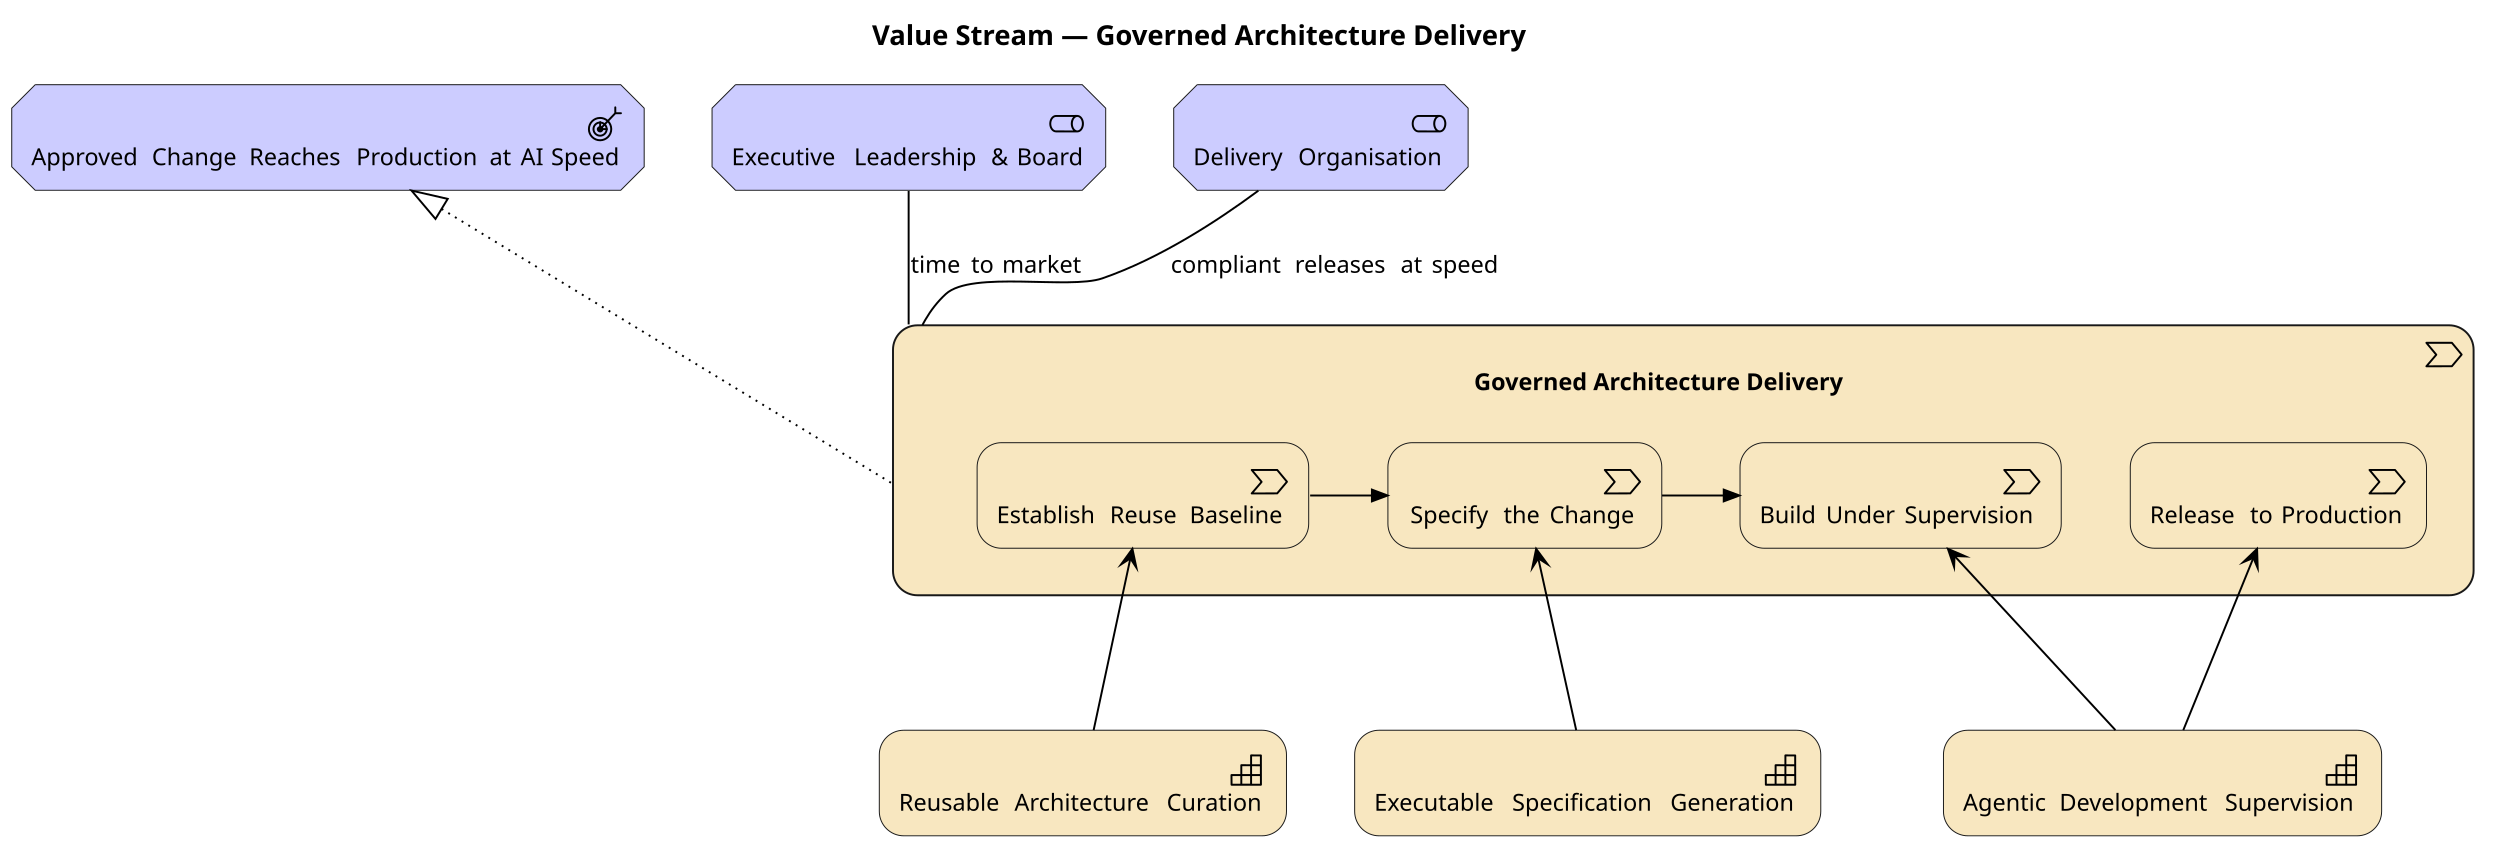
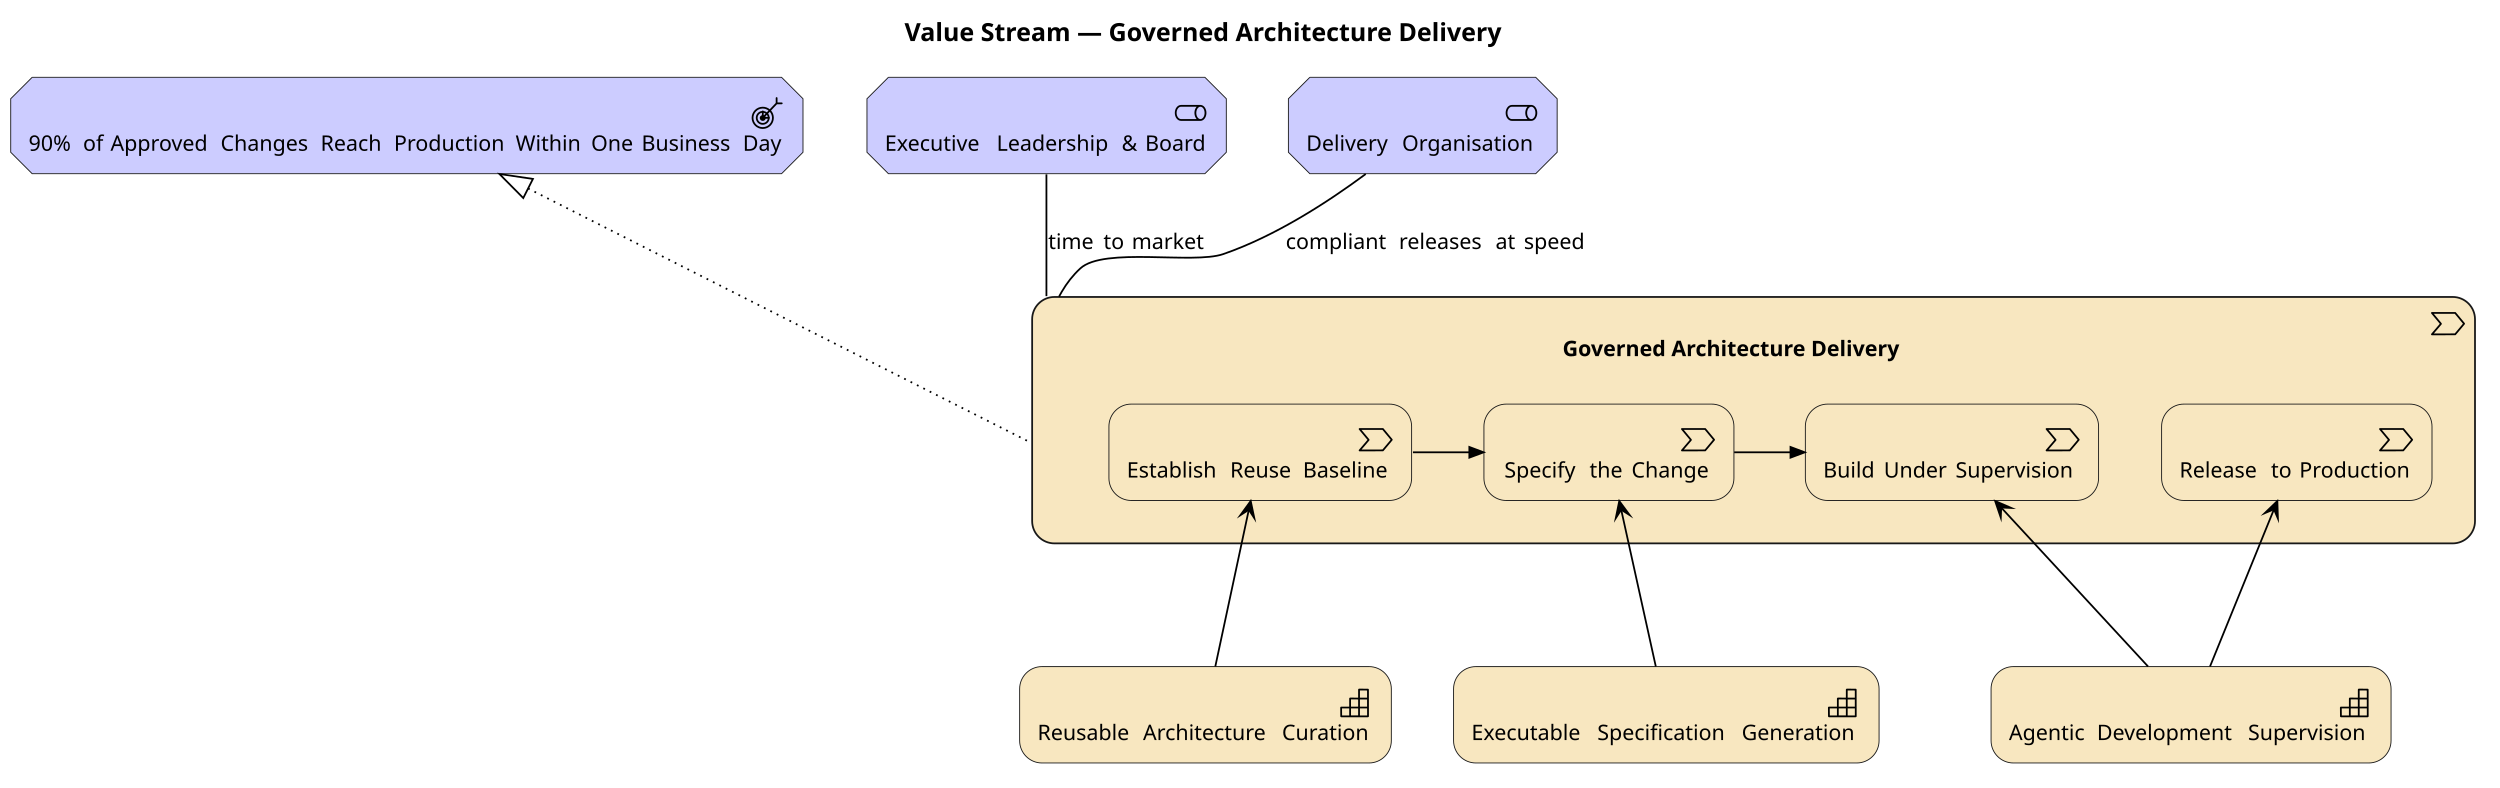
- <svg xmlns="http://www.w3.org/2000/svg" version="1.1" data-diagram-type="DESCRIPTION" style="width:1278px;height:441px;background:#FFFFFF;" width="1278px" height="441px" viewBox="0 0 1278 441" zoomAndPan="magnify" preserveAspectRatio="none" contentStyleType="text/css">
+ <svg xmlns="http://www.w3.org/2000/svg" version="1.1" data-diagram-type="DESCRIPTION" style="width:1400px;height:441px;background:#FFFFFF;" width="1400px" height="441px" viewBox="0 0 1400 441" zoomAndPan="magnify" preserveAspectRatio="none" contentStyleType="text/css">
  <defs />
  <g font-family="sans-serif" lengthAdjust="spacing">
    <g class="title" data-source-line="3">
-       <text x="445.772" y="22.995" fill="#000" font-size="14" textLength="379.955" font-weight="700">Value Stream — Governed Architecture Delivery</text>
+       <text x="506.522" y="22.995" fill="#000" font-size="14" textLength="379.955" font-weight="700">Value Stream — Governed Architecture Delivery</text>
    </g>
    <g class="cluster" data-qualified-name="e_idcd5e1d4017725d" id="ent0007" data-source-line="101">
-       <rect x="456.5" y="166.297" width="808" height="138" fill="#F8E7C0" style="stroke:#181818;stroke-width:1;" rx="12.5" ry="12.5" />
-       <path d="M1240.371,174.744 A0.5,0.5 0 0 0 1239.986,175.562 L1244.781,181.328 L1239.992,186.924 A0.5,0.5 0 0 0 1240.373,187.75 L1253.404,187.717 A0.5,0.5 0 0 0 1253.785,187.537 L1258.779,181.584 A0.5,0.5 0 0 0 1258.781,180.943 L1253.791,174.924 A0.5,0.5 0 0 0 1253.406,174.744 M1241.437,175.744 L1253.172,175.744 L1257.746,181.262 L1253.168,186.717 L1241.459,186.748 L1245.814,181.658 A0.5,0.5 0 0 0 1245.821,181.014" fill="#000" />
-       <text x="753.537" y="199.436" fill="#000" font-size="12" textLength="213.926" font-weight="700" font-family="Verdana">Governed Architecture Delivery</text>
+       <rect x="578" y="166.297" width="808" height="138" fill="#F8E7C0" style="stroke:#181818;stroke-width:1;" rx="12.5" ry="12.5" />
+       <path d="M1361.871,174.744 A0.5,0.5 0 0 0 1361.486,175.562 L1366.281,181.328 L1361.492,186.924 A0.5,0.5 0 0 0 1361.873,187.75 L1374.904,187.717 A0.5,0.5 0 0 0 1375.285,187.537 L1380.279,181.584 A0.5,0.5 0 0 0 1380.281,180.943 L1375.291,174.924 A0.5,0.5 0 0 0 1374.906,174.744 M1362.937,175.744 L1374.672,175.744 L1379.246,181.262 L1374.668,186.717 L1362.959,186.748 L1367.314,181.658 A0.5,0.5 0 0 0 1367.321,181.014" fill="#000" />
+       <text x="875.037" y="199.436" fill="#000" font-size="12" textLength="213.926" font-weight="700" font-family="Verdana">Governed Architecture Delivery</text>
    </g>
    <g class="entity" data-qualified-name="e_idcd5e1d4017725d.e_id447909387df55c" id="ent0008" data-source-line="101">
-       <rect x="499.5" y="226.297" width="169.502" height="53.969" fill="#F8E7C0" style="stroke:#181818;stroke-width:0.5;" rx="12.5" ry="12.5" />
-       <path d="M639.873,239.744 A0.5,0.5 0 0 0 639.488,240.562 L644.283,246.328 L639.494,251.924 A0.5,0.5 0 0 0 639.875,252.75 L652.906,252.717 A0.5,0.5 0 0 0 653.287,252.537 L658.281,246.584 A0.5,0.5 0 0 0 658.283,245.943 L653.293,239.924 A0.5,0.5 0 0 0 652.908,239.744 M640.939,240.744 L652.674,240.744 L657.248,246.262 L652.67,251.717 L640.961,251.748 L645.316,246.658 A0.5,0.5 0 0 0 645.322,246.014" fill="#000" />
-       <text x="509.5" y="267.436" fill="#000" font-size="12" textLength="54.035" font-family="Verdana">Establish</text>
-       <text x="563.535" y="267.436" fill="#000" font-size="12" font-family="Verdana"> </text>
-       <text x="567.35" y="267.436" fill="#000" font-size="12" textLength="36.961" font-family="Verdana">Reuse</text>
-       <text x="604.311" y="267.436" fill="#000" font-size="12" font-family="Verdana"> </text>
-       <text x="608.125" y="267.436" fill="#000" font-size="12" textLength="50.877" font-family="Verdana">Baseline</text>
+       <rect x="621" y="226.297" width="169.502" height="53.969" fill="#F8E7C0" style="stroke:#181818;stroke-width:0.5;" rx="12.5" ry="12.5" />
+       <path d="M761.373,239.744 A0.5,0.5 0 0 0 760.988,240.562 L765.783,246.328 L760.994,251.924 A0.5,0.5 0 0 0 761.375,252.75 L774.406,252.717 A0.5,0.5 0 0 0 774.787,252.537 L779.781,246.584 A0.5,0.5 0 0 0 779.783,245.943 L774.793,239.924 A0.5,0.5 0 0 0 774.408,239.744 M762.439,240.744 L774.174,240.744 L778.748,246.262 L774.17,251.717 L762.461,251.748 L766.816,246.658 A0.5,0.5 0 0 0 766.822,246.014" fill="#000" />
+       <text x="631" y="267.436" fill="#000" font-size="12" textLength="54.035" font-family="Verdana">Establish</text>
+       <text x="685.035" y="267.436" fill="#000" font-size="12" font-family="Verdana"> </text>
+       <text x="688.85" y="267.436" fill="#000" font-size="12" textLength="36.961" font-family="Verdana">Reuse</text>
+       <text x="725.811" y="267.436" fill="#000" font-size="12" font-family="Verdana"> </text>
+       <text x="729.625" y="267.436" fill="#000" font-size="12" textLength="50.877" font-family="Verdana">Baseline</text>
    </g>
    <g class="entity" data-qualified-name="e_idcd5e1d4017725d.e_id01dab436206551" id="ent0009" data-source-line="101">
-       <rect x="709.5" y="226.297" width="140" height="53.969" fill="#F8E7C0" style="stroke:#181818;stroke-width:0.5;" rx="12.5" ry="12.5" />
-       <path d="M820.371,239.744 A0.5,0.5 0 0 0 819.986,240.562 L824.781,246.328 L819.992,251.924 A0.5,0.5 0 0 0 820.373,252.75 L833.404,252.717 A0.5,0.5 0 0 0 833.785,252.537 L838.779,246.584 A0.5,0.5 0 0 0 838.781,245.943 L833.791,239.924 A0.5,0.5 0 0 0 833.406,239.744 M821.437,240.744 L833.172,240.744 L837.746,246.262 L833.168,251.717 L821.459,251.748 L825.814,246.658 A0.5,0.5 0 0 0 825.821,246.014" fill="#000" />
-       <text x="720.93" y="267.436" fill="#000" font-size="12" textLength="43.875" font-family="Verdana">Specify</text>
-       <text x="764.805" y="267.436" fill="#000" font-size="12" font-family="Verdana"> </text>
-       <text x="768.619" y="267.436" fill="#000" font-size="12" textLength="19.693" font-family="Verdana">the</text>
-       <text x="788.313" y="267.436" fill="#000" font-size="12" font-family="Verdana"> </text>
-       <text x="792.127" y="267.436" fill="#000" font-size="12" textLength="45.943" font-family="Verdana">Change</text>
+       <rect x="831" y="226.297" width="140" height="53.969" fill="#F8E7C0" style="stroke:#181818;stroke-width:0.5;" rx="12.5" ry="12.5" />
+       <path d="M941.871,239.744 A0.5,0.5 0 0 0 941.486,240.562 L946.281,246.328 L941.492,251.924 A0.5,0.5 0 0 0 941.873,252.75 L954.904,252.717 A0.5,0.5 0 0 0 955.285,252.537 L960.279,246.584 A0.5,0.5 0 0 0 960.281,245.943 L955.291,239.924 A0.5,0.5 0 0 0 954.906,239.744 M942.937,240.744 L954.672,240.744 L959.246,246.262 L954.668,251.717 L942.959,251.748 L947.314,246.658 A0.5,0.5 0 0 0 947.321,246.014" fill="#000" />
+       <text x="842.43" y="267.436" fill="#000" font-size="12" textLength="43.875" font-family="Verdana">Specify</text>
+       <text x="886.305" y="267.436" fill="#000" font-size="12" font-family="Verdana"> </text>
+       <text x="890.119" y="267.436" fill="#000" font-size="12" textLength="19.693" font-family="Verdana">the</text>
+       <text x="909.813" y="267.436" fill="#000" font-size="12" font-family="Verdana"> </text>
+       <text x="913.627" y="267.436" fill="#000" font-size="12" textLength="45.943" font-family="Verdana">Change</text>
    </g>
    <g class="entity" data-qualified-name="e_idcd5e1d4017725d.e_id36fbfe00214758" id="ent0010" data-source-line="101">
-       <rect x="889.5" y="226.297" width="164.199" height="53.969" fill="#F8E7C0" style="stroke:#181818;stroke-width:0.5;" rx="12.5" ry="12.5" />
-       <path d="M1024.57,239.744 A0.5,0.5 0 0 0 1024.185,240.562 L1028.98,246.328 L1024.191,251.924 A0.5,0.5 0 0 0 1024.572,252.75 L1037.603,252.717 A0.5,0.5 0 0 0 1037.984,252.537 L1042.978,246.584 A0.5,0.5 0 0 0 1042.98,245.943 L1037.99,239.924 A0.5,0.5 0 0 0 1037.605,239.744 M1025.636,240.744 L1037.371,240.744 L1041.945,246.262 L1037.367,251.717 L1025.658,251.748 L1030.014,246.658 A0.5,0.5 0 0 0 1030.02,246.014" fill="#000" />
-       <text x="899.5" y="267.436" fill="#000" font-size="12" textLength="30.123" font-family="Verdana">Build</text>
-       <text x="929.623" y="267.436" fill="#000" font-size="12" font-family="Verdana"> </text>
-       <text x="933.438" y="267.436" fill="#000" font-size="12" textLength="36.322" font-family="Verdana">Under</text>
-       <text x="969.76" y="267.436" fill="#000" font-size="12" font-family="Verdana"> </text>
-       <text x="973.574" y="267.436" fill="#000" font-size="12" textLength="70.125" font-family="Verdana">Supervision</text>
+       <rect x="1011" y="226.297" width="164.199" height="53.969" fill="#F8E7C0" style="stroke:#181818;stroke-width:0.5;" rx="12.5" ry="12.5" />
+       <path d="M1146.07,239.744 A0.5,0.5 0 0 0 1145.685,240.562 L1150.48,246.328 L1145.691,251.924 A0.5,0.5 0 0 0 1146.072,252.75 L1159.103,252.717 A0.5,0.5 0 0 0 1159.484,252.537 L1164.478,246.584 A0.5,0.5 0 0 0 1164.48,245.943 L1159.49,239.924 A0.5,0.5 0 0 0 1159.105,239.744 M1147.136,240.744 L1158.871,240.744 L1163.445,246.262 L1158.867,251.717 L1147.158,251.748 L1151.514,246.658 A0.5,0.5 0 0 0 1151.52,246.014" fill="#000" />
+       <text x="1021" y="267.436" fill="#000" font-size="12" textLength="30.123" font-family="Verdana">Build</text>
+       <text x="1051.123" y="267.436" fill="#000" font-size="12" font-family="Verdana"> </text>
+       <text x="1054.938" y="267.436" fill="#000" font-size="12" textLength="36.322" font-family="Verdana">Under</text>
+       <text x="1091.26" y="267.436" fill="#000" font-size="12" font-family="Verdana"> </text>
+       <text x="1095.074" y="267.436" fill="#000" font-size="12" textLength="70.125" font-family="Verdana">Supervision</text>
    </g>
    <g class="entity" data-qualified-name="e_idcd5e1d4017725d.e_idf362f39778065d" id="ent0011" data-source-line="101">
-       <rect x="1089" y="226.297" width="151.42" height="53.969" fill="#F8E7C0" style="stroke:#181818;stroke-width:0.5;" rx="12.5" ry="12.5" />
-       <path d="M1211.291,239.744 A0.5,0.5 0 0 0 1210.906,240.562 L1215.701,246.328 L1210.912,251.924 A0.5,0.5 0 0 0 1211.293,252.75 L1224.324,252.717 A0.5,0.5 0 0 0 1224.705,252.537 L1229.699,246.584 A0.5,0.5 0 0 0 1229.701,245.943 L1224.711,239.924 A0.5,0.5 0 0 0 1224.326,239.744 M1212.357,240.744 L1224.092,240.744 L1228.666,246.262 L1224.088,251.717 L1212.379,251.748 L1216.734,246.658 A0.5,0.5 0 0 0 1216.74,246.014" fill="#000" />
-       <text x="1099" y="267.436" fill="#000" font-size="12" textLength="47.426" font-family="Verdana">Release</text>
-       <text x="1146.426" y="267.436" fill="#000" font-size="12" font-family="Verdana"> </text>
-       <text x="1150.24" y="267.436" fill="#000" font-size="12" textLength="12.047" font-family="Verdana">to</text>
-       <text x="1162.287" y="267.436" fill="#000" font-size="12" font-family="Verdana"> </text>
-       <text x="1166.102" y="267.436" fill="#000" font-size="12" textLength="64.318" font-family="Verdana">Production</text>
+       <rect x="1210.5" y="226.297" width="151.42" height="53.969" fill="#F8E7C0" style="stroke:#181818;stroke-width:0.5;" rx="12.5" ry="12.5" />
+       <path d="M1332.791,239.744 A0.5,0.5 0 0 0 1332.406,240.562 L1337.201,246.328 L1332.412,251.924 A0.5,0.5 0 0 0 1332.793,252.75 L1345.824,252.717 A0.5,0.5 0 0 0 1346.205,252.537 L1351.199,246.584 A0.5,0.5 0 0 0 1351.201,245.943 L1346.211,239.924 A0.5,0.5 0 0 0 1345.826,239.744 M1333.857,240.744 L1345.592,240.744 L1350.166,246.262 L1345.588,251.717 L1333.879,251.748 L1338.234,246.658 A0.5,0.5 0 0 0 1338.24,246.014" fill="#000" />
+       <text x="1220.5" y="267.436" fill="#000" font-size="12" textLength="47.426" font-family="Verdana">Release</text>
+       <text x="1267.926" y="267.436" fill="#000" font-size="12" font-family="Verdana"> </text>
+       <text x="1271.74" y="267.436" fill="#000" font-size="12" textLength="12.047" font-family="Verdana">to</text>
+       <text x="1283.787" y="267.436" fill="#000" font-size="12" font-family="Verdana"> </text>
+       <text x="1287.602" y="267.436" fill="#000" font-size="12" textLength="64.318" font-family="Verdana">Production</text>
    </g>
    <g class="entity" data-qualified-name="e_id19419ed668d556" id="ent0001" data-source-line="270">
-       <path d="M376,43.297 L553.236,43.297 L565.236,55.297 L565.236,85.266 L553.236,97.266 L376,97.266 L364,85.266 L364,55.297 L376,43.297" style="stroke:#181818;stroke-width:0.5;" fill="#CCF" />
-       <path d="M550.681,58.771 L539.818,58.779 A0.5,0.5 0 0 0 539.809,58.779 C538.82,58.797 537.948,59.346 537.348,60.156 C536.748,60.966 536.395,62.044 536.395,63.224 C536.394,64.404 536.746,65.484 537.346,66.294 C537.945,67.105 538.817,67.654 539.805,67.673 A0.5,0.5 0 0 0 539.814,67.673 A0.5,0.5 0 0 0 539.824,67.673 L550.746,67.683 L550.746,67.682 C551.571,67.68 552.389,67.27 553.006,66.517 A0.5,0.5 0 0 0 553.025,66.453 A0.5,0.5 0 0 0 553.085,66.417 C554.382,64.725 554.447,62.073 553.252,60.269 C552.654,59.367 551.803,58.83 550.904,58.774 C550.851,58.771 550.799,58.772 550.746,58.772 L550.746,58.771 L550.684,58.771 C550.683,58.771 550.682,58.771 550.681,58.771 M550.746,59.77 C550.778,59.77 550.81,59.771 550.842,59.773 C551.389,59.807 551.958,60.125 552.418,60.82 C553.339,62.21 553.273,64.529 552.293,65.808 A0.5,0.5 0 0 0 552.28,65.859 A0.5,0.5 0 0 0 552.233,65.884 C551.77,66.449 551.253,66.685 550.746,66.683 L550.744,66.683 C550.701,66.683 550.658,66.68 550.615,66.677 C550.068,66.63 549.5,66.298 549.047,65.591 C548.141,64.177 548.236,61.86 549.229,60.607 C549.676,60.043 550.183,59.79 550.679,59.771 L550.746,59.771 M548.628,59.772 C548.565,59.84 548.504,59.912 548.445,59.986 C547.126,61.651 547.032,64.302 548.203,66.13 C548.333,66.332 548.474,66.516 548.626,66.681 L539.825,66.673 L539.824,66.673 C539.193,66.661 538.606,66.317 538.15,65.701 C537.695,65.084 537.395,64.203 537.395,63.224 C537.395,62.245 537.694,61.366 538.15,60.749 C538.607,60.133 539.195,59.79 539.826,59.778" fill="#000" />
-       <text x="374" y="84.436" fill="#000" font-size="12" textLength="58.793" font-family="Verdana">Executive</text>
-       <text x="432.793" y="84.436" fill="#000" font-size="12" font-family="Verdana"> </text>
-       <text x="436.607" y="84.436" fill="#000" font-size="12" textLength="66.164" font-family="Verdana">Leadership</text>
-       <text x="502.771" y="84.436" fill="#000" font-size="12" font-family="Verdana"> </text>
-       <text x="506.586" y="84.436" fill="#000" font-size="12" font-family="Verdana">&amp;</text>
-       <text x="515.943" y="84.436" fill="#000" font-size="12" font-family="Verdana"> </text>
-       <text x="519.758" y="84.436" fill="#000" font-size="12" textLength="35.479" font-family="Verdana">Board</text>
+       <path d="M497.5,43.297 L674.736,43.297 L686.736,55.297 L686.736,85.266 L674.736,97.266 L497.5,97.266 L485.5,85.266 L485.5,55.297 L497.5,43.297" style="stroke:#181818;stroke-width:0.5;" fill="#CCF" />
+       <path d="M672.181,58.771 L661.318,58.779 A0.5,0.5 0 0 0 661.309,58.779 C660.32,58.797 659.448,59.346 658.848,60.156 C658.248,60.966 657.895,62.044 657.895,63.224 C657.894,64.404 658.246,65.484 658.846,66.294 C659.445,67.105 660.317,67.654 661.305,67.673 A0.5,0.5 0 0 0 661.314,67.673 A0.5,0.5 0 0 0 661.324,67.673 L672.246,67.683 L672.246,67.682 C673.071,67.68 673.889,67.27 674.506,66.517 A0.5,0.5 0 0 0 674.525,66.453 A0.5,0.5 0 0 0 674.585,66.417 C675.882,64.725 675.947,62.073 674.752,60.269 C674.154,59.367 673.303,58.83 672.404,58.774 C672.351,58.771 672.299,58.772 672.246,58.772 L672.246,58.771 L672.184,58.771 C672.183,58.771 672.182,58.771 672.181,58.771 M672.246,59.77 C672.278,59.77 672.31,59.771 672.342,59.773 C672.889,59.807 673.458,60.125 673.918,60.82 C674.839,62.21 674.773,64.529 673.793,65.808 A0.5,0.5 0 0 0 673.78,65.859 A0.5,0.5 0 0 0 673.733,65.884 C673.27,66.449 672.753,66.685 672.246,66.683 L672.244,66.683 C672.201,66.683 672.158,66.68 672.115,66.677 C671.568,66.63 671,66.298 670.547,65.591 C669.641,64.177 669.736,61.86 670.729,60.607 C671.176,60.043 671.683,59.79 672.179,59.771 L672.246,59.771 M670.128,59.772 C670.065,59.84 670.004,59.912 669.945,59.986 C668.626,61.651 668.532,64.302 669.703,66.13 C669.833,66.332 669.974,66.516 670.126,66.681 L661.325,66.673 L661.324,66.673 C660.693,66.661 660.106,66.317 659.65,65.701 C659.195,65.084 658.895,64.203 658.895,63.224 C658.895,62.245 659.194,61.366 659.65,60.749 C660.107,60.133 660.695,59.79 661.326,59.778" fill="#000" />
+       <text x="495.5" y="84.436" fill="#000" font-size="12" textLength="58.793" font-family="Verdana">Executive</text>
+       <text x="554.293" y="84.436" fill="#000" font-size="12" font-family="Verdana"> </text>
+       <text x="558.107" y="84.436" fill="#000" font-size="12" textLength="66.164" font-family="Verdana">Leadership</text>
+       <text x="624.271" y="84.436" fill="#000" font-size="12" font-family="Verdana"> </text>
+       <text x="628.086" y="84.436" fill="#000" font-size="12" font-family="Verdana">&amp;</text>
+       <text x="637.443" y="84.436" fill="#000" font-size="12" font-family="Verdana"> </text>
+       <text x="641.258" y="84.436" fill="#000" font-size="12" textLength="35.479" font-family="Verdana">Board</text>
    </g>
    <g class="entity" data-qualified-name="e_idb1fdf098c7c056" id="ent0002" data-source-line="270">
-       <path d="M612,43.297 L738.506,43.297 L750.506,55.297 L750.506,85.266 L738.506,97.266 L612,97.266 L600,85.266 L600,55.297 L612,43.297" style="stroke:#181818;stroke-width:0.5;" fill="#CCF" />
-       <path d="M735.951,58.771 L725.088,58.779 A0.5,0.5 0 0 0 725.078,58.779 C724.09,58.797 723.217,59.346 722.617,60.156 C722.017,60.966 721.665,62.044 721.664,63.224 C721.664,64.404 722.016,65.484 722.615,66.294 C723.214,67.105 724.086,67.654 725.074,67.673 A0.5,0.5 0 0 0 725.084,67.673 A0.5,0.5 0 0 0 725.094,67.673 L736.016,67.683 L736.016,67.682 C736.841,67.68 737.659,67.27 738.275,66.517 A0.5,0.5 0 0 0 738.295,66.453 A0.5,0.5 0 0 0 738.355,66.417 C739.651,64.725 739.716,62.073 738.521,60.269 C737.924,59.367 737.072,58.83 736.174,58.774 C736.121,58.771 736.068,58.772 736.016,58.772 L736.016,58.771 L735.954,58.771 C735.953,58.771 735.951,58.771 735.95,58.771 M736.016,59.77 C736.048,59.77 736.08,59.771 736.112,59.773 C736.659,59.807 737.227,60.125 737.688,60.82 C738.608,62.21 738.543,64.529 737.563,65.808 A0.5,0.5 0 0 0 737.549,65.859 A0.5,0.5 0 0 0 737.502,65.884 C737.04,66.449 736.522,66.685 736.016,66.683 L736.013,66.683 C735.97,66.683 735.927,66.68 735.885,66.677 C735.337,66.63 734.769,66.298 734.316,65.591 C733.41,64.177 733.506,61.86 734.498,60.607 C734.945,60.043 735.452,59.79 735.948,59.771 L736.016,59.771 M733.897,59.772 C733.835,59.84 733.774,59.912 733.715,59.986 C732.396,61.651 732.302,64.302 733.473,66.13 C733.602,66.332 733.744,66.516 733.896,66.681 L725.094,66.673 L725.094,66.673 C724.462,66.661 723.876,66.317 723.42,65.701 C722.964,65.084 722.664,64.203 722.664,63.224 C722.665,62.245 722.964,61.366 723.42,60.749 C723.876,60.133 724.464,59.79 725.096,59.778" fill="#000" />
-       <text x="610" y="84.436" fill="#000" font-size="12" textLength="49.811" font-family="Verdana">Delivery</text>
-       <text x="659.811" y="84.436" fill="#000" font-size="12" font-family="Verdana"> </text>
-       <text x="663.625" y="84.436" fill="#000" font-size="12" textLength="76.881" font-family="Verdana">Organisation</text>
+       <path d="M733.5,43.297 L860.006,43.297 L872.006,55.297 L872.006,85.266 L860.006,97.266 L733.5,97.266 L721.5,85.266 L721.5,55.297 L733.5,43.297" style="stroke:#181818;stroke-width:0.5;" fill="#CCF" />
+       <path d="M857.451,58.771 L846.588,58.779 A0.5,0.5 0 0 0 846.578,58.779 C845.59,58.797 844.717,59.346 844.117,60.156 C843.517,60.966 843.165,62.044 843.164,63.224 C843.164,64.404 843.516,65.484 844.115,66.294 C844.714,67.105 845.586,67.654 846.574,67.673 A0.5,0.5 0 0 0 846.584,67.673 A0.5,0.5 0 0 0 846.594,67.673 L857.516,67.683 L857.516,67.682 C858.341,67.68 859.159,67.27 859.775,66.517 A0.5,0.5 0 0 0 859.795,66.453 A0.5,0.5 0 0 0 859.855,66.417 C861.151,64.725 861.216,62.073 860.021,60.269 C859.424,59.367 858.572,58.83 857.674,58.774 C857.621,58.771 857.568,58.772 857.516,58.772 L857.516,58.771 L857.454,58.771 C857.453,58.771 857.451,58.771 857.45,58.771 M857.516,59.77 C857.548,59.77 857.58,59.771 857.612,59.773 C858.159,59.807 858.727,60.125 859.188,60.82 C860.108,62.21 860.043,64.529 859.063,65.808 A0.5,0.5 0 0 0 859.049,65.859 A0.5,0.5 0 0 0 859.002,65.884 C858.54,66.449 858.022,66.685 857.516,66.683 L857.513,66.683 C857.47,66.683 857.427,66.68 857.385,66.677 C856.837,66.63 856.269,66.298 855.816,65.591 C854.91,64.177 855.006,61.86 855.998,60.607 C856.445,60.043 856.952,59.79 857.448,59.771 L857.516,59.771 M855.397,59.772 C855.335,59.84 855.274,59.912 855.215,59.986 C853.896,61.651 853.802,64.302 854.973,66.13 C855.102,66.332 855.244,66.516 855.396,66.681 L846.594,66.673 L846.594,66.673 C845.962,66.661 845.376,66.317 844.92,65.701 C844.464,65.084 844.164,64.203 844.164,63.224 C844.165,62.245 844.464,61.366 844.92,60.749 C845.376,60.133 845.964,59.79 846.596,59.778" fill="#000" />
+       <text x="731.5" y="84.436" fill="#000" font-size="12" textLength="49.811" font-family="Verdana">Delivery</text>
+       <text x="781.311" y="84.436" fill="#000" font-size="12" font-family="Verdana"> </text>
+       <text x="785.125" y="84.436" fill="#000" font-size="12" textLength="76.881" font-family="Verdana">Organisation</text>
    </g>
-     <g class="entity" data-qualified-name="e_id3be36e7ab88a59" id="ent0003" data-source-line="283">
-       <path d="M18,43.297 L317.305,43.297 L329.305,55.297 L329.305,85.266 L317.305,97.266 L18,97.266 L6,85.266 L6,55.297 L18,43.297" style="stroke:#181818;stroke-width:0.5;" fill="#CCF" />
-       <path d="M314.535,54.379 A0.5,0.5 0 0 0 314.034,54.879 L314.034,57.676 L310.686,61.187 C309.604,60.302 308.221,59.775 306.718,59.785 A0.5,0.5 0 0 0 306.695,59.794 A0.5,0.5 0 0 0 306.675,59.787 C303.256,59.833 300.509,62.651 300.55,66.07 C300.591,69.489 303.404,72.24 306.824,72.205 C310.243,72.17 312.999,69.362 312.97,65.943 C312.957,64.385 312.367,62.963 311.406,61.879 L314.749,58.375 L317.421,58.375 A0.5,0.5 0 0 0 317.921,57.875 A0.5,0.5 0 0 0 317.421,57.375 L315.034,57.375 L315.034,54.878 A0.5,0.5 0 0 0 314.535,54.379 M306.714,60.775 L306.715,60.775 A0.5,0.5 0 0 0 306.725,60.785 C307.962,60.777 309.1,61.198 309.998,61.909 L309.063,62.889 C308.547,62.505 307.932,62.247 307.266,62.16 A0.5,0.5 0 0 0 306.822,61.875 A0.5,0.5 0 0 0 306.37,62.146 C304.4,62.344 302.866,64.026 302.89,66.041 C302.916,68.169 304.672,69.887 306.801,69.865 C308.782,69.845 310.407,68.326 310.608,66.399 A0.5,0.5 0 0 0 310.812,65.996 A0.5,0.5 0 0 0 310.807,65.929 A0.5,0.5 0 0 0 310.607,65.593 C310.528,64.838 310.232,64.147 309.781,63.584 L310.717,62.602 C311.489,63.502 311.959,64.67 311.97,65.951 C311.994,68.831 309.693,71.175 306.814,71.205 C303.934,71.234 301.585,68.938 301.55,66.058 C301.516,63.179 303.81,60.826 306.689,60.787 A0.5,0.5 0 0 0 306.714,60.775 M306.302,63.163 L306.28,64.528 A0.959,0.959 0 0 0 306.28,64.528 A0.959,0.959 0 0 0 306.087,64.625 C305.528,64.907 305.081,65.383 305.089,66.043 C305.1,66.962 305.875,67.718 306.794,67.709 C307.544,67.701 308.188,67.185 308.394,66.496 L309.586,66.496 C309.352,67.834 308.198,68.851 306.788,68.865 C305.2,68.882 303.909,67.618 303.89,66.029 C303.873,64.583 304.916,63.383 306.302,63.163 M307.302,63.177 C307.691,63.251 308.053,63.403 308.369,63.617 L307.516,64.511 C307.441,64.473 307.363,64.441 307.282,64.415 M309.087,64.313 C309.336,64.657 309.51,65.059 309.586,65.496 L308.378,65.496 C308.343,65.392 308.298,65.292 308.244,65.197" fill="#000" />
-       <text x="16" y="84.436" fill="#000" font-size="12" textLength="57.82" font-family="Verdana">Approved</text>
-       <text x="73.82" y="84.436" fill="#000" font-size="12" font-family="Verdana"> </text>
-       <text x="77.635" y="84.436" fill="#000" font-size="12" textLength="45.943" font-family="Verdana">Change</text>
-       <text x="123.578" y="84.436" fill="#000" font-size="12" font-family="Verdana"> </text>
-       <text x="127.393" y="84.436" fill="#000" font-size="12" textLength="50.912" font-family="Verdana">Reaches</text>
-       <text x="178.305" y="84.436" fill="#000" font-size="12" font-family="Verdana"> </text>
-       <text x="182.119" y="84.436" fill="#000" font-size="12" textLength="64.318" font-family="Verdana">Production</text>
-       <text x="246.438" y="84.436" fill="#000" font-size="12" font-family="Verdana"> </text>
-       <text x="250.252" y="84.436" fill="#000" font-size="12" textLength="12.059" font-family="Verdana">at</text>
-       <text x="262.311" y="84.436" fill="#000" font-size="12" font-family="Verdana"> </text>
-       <text x="266.125" y="84.436" fill="#000" font-size="12" textLength="11.748" font-family="Verdana">AI</text>
-       <text x="277.873" y="84.436" fill="#000" font-size="12" font-family="Verdana"> </text>
-       <text x="281.688" y="84.436" fill="#000" font-size="12" textLength="37.617" font-family="Verdana">Speed</text>
+     <g class="entity" data-qualified-name="e_idd3d97949409b5a" id="ent0003" data-source-line="283">
+       <path d="M18,43.297 L437.674,43.297 L449.674,55.297 L449.674,85.266 L437.674,97.266 L18,97.266 L6,85.266 L6,55.297 L18,43.297" style="stroke:#181818;stroke-width:0.5;" fill="#CCF" />
+       <path d="M434.904,54.379 A0.5,0.5 0 0 0 434.404,54.879 L434.404,57.676 L431.055,61.187 C429.974,60.302 428.59,59.775 427.087,59.785 A0.5,0.5 0 0 0 427.064,59.794 A0.5,0.5 0 0 0 427.044,59.787 C423.625,59.833 420.878,62.651 420.919,66.07 C420.96,69.489 423.773,72.24 427.193,72.205 C430.612,72.17 433.368,69.362 433.339,65.943 C433.326,64.385 432.737,62.963 431.775,61.879 L435.118,58.375 L437.791,58.375 A0.5,0.5 0 0 0 438.29,57.875 A0.5,0.5 0 0 0 437.791,57.375 L435.404,57.375 L435.404,54.878 A0.5,0.5 0 0 0 434.904,54.379 M427.083,60.775 L427.084,60.775 A0.5,0.5 0 0 0 427.094,60.785 C428.331,60.777 429.469,61.198 430.367,61.909 L429.432,62.889 C428.916,62.505 428.301,62.247 427.635,62.16 A0.5,0.5 0 0 0 427.191,61.875 A0.5,0.5 0 0 0 426.739,62.146 C424.769,62.344 423.235,64.026 423.259,66.041 C423.285,68.169 425.041,69.887 427.17,69.865 C429.151,69.845 430.776,68.326 430.977,66.399 A0.5,0.5 0 0 0 431.181,65.996 A0.5,0.5 0 0 0 431.176,65.929 A0.5,0.5 0 0 0 430.976,65.593 C430.898,64.838 430.601,64.147 430.151,63.584 L431.086,62.602 C431.858,63.502 432.328,64.67 432.339,65.951 C432.364,68.831 430.062,71.175 427.183,71.205 C424.303,71.234 421.954,68.938 421.919,66.058 C421.885,63.179 424.179,60.826 427.058,60.787 A0.5,0.5 0 0 0 427.083,60.775 M426.671,63.163 L426.65,64.528 A0.959,0.959 0 0 0 426.649,64.528 A0.959,0.959 0 0 0 426.456,64.625 C425.897,64.907 425.451,65.383 425.458,66.043 C425.469,66.962 426.244,67.718 427.163,67.709 C427.914,67.701 428.557,67.185 428.764,66.496 L429.955,66.496 C429.721,67.834 428.567,68.851 427.158,68.865 C425.569,68.882 424.278,67.618 424.26,66.029 C424.242,64.583 425.285,63.383 426.671,63.163 M427.671,63.177 C428.061,63.251 428.422,63.403 428.738,63.617 L427.886,64.511 C427.81,64.473 427.732,64.441 427.652,64.415 M429.457,64.313 C429.705,64.657 429.879,65.059 429.955,65.496 L428.747,65.496 C428.712,65.392 428.667,65.292 428.613,65.197" fill="#000" />
+       <text x="16" y="84.436" fill="#000" font-size="12" textLength="26.672" font-family="Verdana">90%</text>
+       <text x="42.672" y="84.436" fill="#000" font-size="12" font-family="Verdana"> </text>
+       <text x="46.486" y="84.436" fill="#000" font-size="12" textLength="11.566" font-family="Verdana">of</text>
+       <text x="58.053" y="84.436" fill="#000" font-size="12" font-family="Verdana"> </text>
+       <text x="61.867" y="84.436" fill="#000" font-size="12" textLength="57.82" font-family="Verdana">Approved</text>
+       <text x="119.688" y="84.436" fill="#000" font-size="12" font-family="Verdana"> </text>
+       <text x="123.502" y="84.436" fill="#000" font-size="12" textLength="52.195" font-family="Verdana">Changes</text>
+       <text x="175.697" y="84.436" fill="#000" font-size="12" font-family="Verdana"> </text>
+       <text x="179.512" y="84.436" fill="#000" font-size="12" textLength="37.277" font-family="Verdana">Reach</text>
+       <text x="216.789" y="84.436" fill="#000" font-size="12" font-family="Verdana"> </text>
+       <text x="220.604" y="84.436" fill="#000" font-size="12" textLength="64.318" font-family="Verdana">Production</text>
+       <text x="284.922" y="84.436" fill="#000" font-size="12" font-family="Verdana"> </text>
+       <text x="288.736" y="84.436" fill="#000" font-size="12" textLength="38.449" font-family="Verdana">Within</text>
+       <text x="327.186" y="84.436" fill="#000" font-size="12" font-family="Verdana"> </text>
+       <text x="331" y="84.436" fill="#000" font-size="12" textLength="24.434" font-family="Verdana">One</text>
+       <text x="355.434" y="84.436" fill="#000" font-size="12" font-family="Verdana"> </text>
+       <text x="359.248" y="84.436" fill="#000" font-size="12" textLength="52.916" font-family="Verdana">Business</text>
+       <text x="412.164" y="84.436" fill="#000" font-size="12" font-family="Verdana"> </text>
+       <text x="415.979" y="84.436" fill="#000" font-size="12" textLength="23.695" font-family="Verdana">Day</text>
    </g>
    <g class="entity" data-qualified-name="e_idafba1b4ab1e756" id="ent0004" data-source-line="92">
-       <rect x="692.5" y="373.297" width="238.279" height="53.969" fill="#F8E7C0" style="stroke:#181818;stroke-width:0.5;" rx="12.5" ry="12.5" />
-       <path d="M912.696,385.661 A0.5,0.5 0 0 0 912.192,386.161 L912.192,390.686 L907.69,390.665 A0.5,0.5 0 0 0 907.189,391.165 L907.189,395.718 L902.661,395.718 A0.5,0.5 0 0 0 902.161,396.221 L902.208,401.157 A0.5,0.5 0 0 0 902.708,401.651 L917.722,401.651 A0.5,0.5 0 0 0 918.222,401.151 L918.199,386.184 A0.5,0.5 0 0 0 917.701,385.684 M913.192,386.663 L917.198,386.683 L917.204,390.71 L913.192,390.69 M908.189,391.667 L912.192,391.686 L912.192,395.718 L908.189,395.718 M913.192,391.69 L917.198,391.71 L917.198,395.718 L913.192,395.718 M903.165,396.718 L907.189,396.718 L907.189,400.651 L903.205,400.651 M908.189,396.718 L912.193,396.718 L912.193,400.627 L908.189,400.627 M913.193,396.718 L917.214,396.718 L917.222,400.651 L913.193,400.651" fill="#000" />
-       <text x="702.5" y="414.436" fill="#000" font-size="12" textLength="66.662" font-family="Verdana">Executable</text>
-       <text x="769.162" y="414.436" fill="#000" font-size="12" font-family="Verdana"> </text>
-       <text x="772.977" y="414.436" fill="#000" font-size="12" textLength="77.045" font-family="Verdana">Specification</text>
-       <text x="850.021" y="414.436" fill="#000" font-size="12" font-family="Verdana"> </text>
-       <text x="853.836" y="414.436" fill="#000" font-size="12" textLength="66.943" font-family="Verdana">Generation</text>
+       <rect x="814" y="373.297" width="238.279" height="53.969" fill="#F8E7C0" style="stroke:#181818;stroke-width:0.5;" rx="12.5" ry="12.5" />
+       <path d="M1034.196,385.661 A0.5,0.5 0 0 0 1033.692,386.161 L1033.692,390.686 L1029.19,390.665 A0.5,0.5 0 0 0 1028.689,391.165 L1028.689,395.718 L1024.161,395.718 A0.5,0.5 0 0 0 1023.661,396.221 L1023.708,401.157 A0.5,0.5 0 0 0 1024.208,401.651 L1039.222,401.651 A0.5,0.5 0 0 0 1039.722,401.151 L1039.699,386.184 A0.5,0.5 0 0 0 1039.201,385.684 M1034.692,386.663 L1038.698,386.683 L1038.704,390.71 L1034.692,390.69 M1029.689,391.667 L1033.692,391.686 L1033.692,395.718 L1029.689,395.718 M1034.692,391.69 L1038.698,391.71 L1038.698,395.718 L1034.692,395.718 M1024.665,396.718 L1028.689,396.718 L1028.689,400.651 L1024.705,400.651 M1029.689,396.718 L1033.693,396.718 L1033.693,400.627 L1029.689,400.627 M1034.693,396.718 L1038.714,396.718 L1038.722,400.651 L1034.693,400.651" fill="#000" />
+       <text x="824" y="414.436" fill="#000" font-size="12" textLength="66.662" font-family="Verdana">Executable</text>
+       <text x="890.662" y="414.436" fill="#000" font-size="12" font-family="Verdana"> </text>
+       <text x="894.477" y="414.436" fill="#000" font-size="12" textLength="77.045" font-family="Verdana">Specification</text>
+       <text x="971.521" y="414.436" fill="#000" font-size="12" font-family="Verdana"> </text>
+       <text x="975.336" y="414.436" fill="#000" font-size="12" textLength="66.943" font-family="Verdana">Generation</text>
    </g>
    <g class="entity" data-qualified-name="e_id4a1c34ab69d151" id="ent0005" data-source-line="92">
-       <rect x="993.5" y="373.297" width="223.988" height="53.969" fill="#F8E7C0" style="stroke:#181818;stroke-width:0.5;" rx="12.5" ry="12.5" />
-       <path d="M1199.405,385.661 A0.5,0.5 0 0 0 1198.901,386.161 L1198.901,390.686 L1194.399,390.665 A0.5,0.5 0 0 0 1193.898,391.165 L1193.898,395.718 L1189.37,395.718 A0.5,0.5 0 0 0 1188.87,396.221 L1188.917,401.157 A0.5,0.5 0 0 0 1189.417,401.651 L1204.431,401.651 A0.5,0.5 0 0 0 1204.931,401.151 L1204.908,386.184 A0.5,0.5 0 0 0 1204.409,385.684 M1199.901,386.663 L1203.907,386.683 L1203.913,390.71 L1199.901,390.69 M1194.898,391.667 L1198.901,391.686 L1198.901,395.718 L1194.898,395.718 M1199.901,391.69 L1203.907,391.71 L1203.907,395.718 L1199.901,395.718 M1189.874,396.718 L1193.898,396.718 L1193.898,400.651 L1189.914,400.651 M1194.898,396.718 L1198.902,396.718 L1198.902,400.627 L1194.898,400.627 M1199.902,396.718 L1203.923,396.718 L1203.931,400.651 L1199.902,400.651" fill="#000" />
-       <text x="1003.5" y="414.436" fill="#000" font-size="12" textLength="45.451" font-family="Verdana">Agentic</text>
-       <text x="1048.951" y="414.436" fill="#000" font-size="12" font-family="Verdana"> </text>
-       <text x="1052.766" y="414.436" fill="#000" font-size="12" textLength="80.783" font-family="Verdana">Development</text>
-       <text x="1133.549" y="414.436" fill="#000" font-size="12" font-family="Verdana"> </text>
-       <text x="1137.363" y="414.436" fill="#000" font-size="12" textLength="70.125" font-family="Verdana">Supervision</text>
+       <rect x="1115" y="373.297" width="223.988" height="53.969" fill="#F8E7C0" style="stroke:#181818;stroke-width:0.5;" rx="12.5" ry="12.5" />
+       <path d="M1320.905,385.661 A0.5,0.5 0 0 0 1320.401,386.161 L1320.401,390.686 L1315.899,390.665 A0.5,0.5 0 0 0 1315.398,391.165 L1315.398,395.718 L1310.87,395.718 A0.5,0.5 0 0 0 1310.37,396.221 L1310.417,401.157 A0.5,0.5 0 0 0 1310.917,401.651 L1325.931,401.651 A0.5,0.5 0 0 0 1326.431,401.151 L1326.408,386.184 A0.5,0.5 0 0 0 1325.909,385.684 M1321.401,386.663 L1325.407,386.683 L1325.413,390.71 L1321.401,390.69 M1316.398,391.667 L1320.401,391.686 L1320.401,395.718 L1316.398,395.718 M1321.401,391.69 L1325.407,391.71 L1325.407,395.718 L1321.401,395.718 M1311.374,396.718 L1315.398,396.718 L1315.398,400.651 L1311.414,400.651 M1316.398,396.718 L1320.402,396.718 L1320.402,400.627 L1316.398,400.627 M1321.402,396.718 L1325.423,396.718 L1325.431,400.651 L1321.402,400.651" fill="#000" />
+       <text x="1125" y="414.436" fill="#000" font-size="12" textLength="45.451" font-family="Verdana">Agentic</text>
+       <text x="1170.451" y="414.436" fill="#000" font-size="12" font-family="Verdana"> </text>
+       <text x="1174.266" y="414.436" fill="#000" font-size="12" textLength="80.783" font-family="Verdana">Development</text>
+       <text x="1255.049" y="414.436" fill="#000" font-size="12" font-family="Verdana"> </text>
+       <text x="1258.863" y="414.436" fill="#000" font-size="12" textLength="70.125" font-family="Verdana">Supervision</text>
    </g>
    <g class="entity" data-qualified-name="e_id752d1de3794f5f" id="ent0006" data-source-line="92">
-       <rect x="449.5" y="373.297" width="208.145" height="53.969" fill="#F8E7C0" style="stroke:#181818;stroke-width:0.5;" rx="12.5" ry="12.5" />
-       <path d="M639.562,385.661 A0.5,0.5 0 0 0 639.058,386.161 L639.058,390.686 L634.556,390.665 A0.5,0.5 0 0 0 634.054,391.165 L634.054,395.718 L629.526,395.718 A0.5,0.5 0 0 0 629.026,396.221 L629.073,401.157 A0.5,0.5 0 0 0 629.573,401.651 L644.587,401.651 A0.5,0.5 0 0 0 645.088,401.151 L645.064,386.184 A0.5,0.5 0 0 0 644.566,385.684 M640.058,386.663 L644.064,386.683 L644.069,390.71 L640.058,390.69 M635.054,391.667 L639.058,391.686 L639.058,395.718 L635.054,395.718 M640.058,391.69 L644.064,391.71 L644.064,395.718 L640.058,395.718 M630.031,396.718 L634.054,396.718 L634.054,400.651 L630.07,400.651 M635.054,396.718 L639.058,396.718 L639.058,400.627 L635.054,400.627 M640.058,396.718 L644.079,396.718 L644.087,400.651 L640.058,400.651" fill="#000" />
-       <text x="459.5" y="414.436" fill="#000" font-size="12" textLength="55.266" font-family="Verdana">Reusable</text>
-       <text x="514.766" y="414.436" fill="#000" font-size="12" font-family="Verdana"> </text>
-       <text x="518.58" y="414.436" fill="#000" font-size="12" textLength="73.992" font-family="Verdana">Architecture</text>
-       <text x="592.572" y="414.436" fill="#000" font-size="12" font-family="Verdana"> </text>
-       <text x="596.387" y="414.436" fill="#000" font-size="12" textLength="51.258" font-family="Verdana">Curation</text>
+       <rect x="571" y="373.297" width="208.145" height="53.969" fill="#F8E7C0" style="stroke:#181818;stroke-width:0.5;" rx="12.5" ry="12.5" />
+       <path d="M761.062,385.661 A0.5,0.5 0 0 0 760.558,386.161 L760.558,390.686 L756.056,390.665 A0.5,0.5 0 0 0 755.554,391.165 L755.554,395.718 L751.026,395.718 A0.5,0.5 0 0 0 750.526,396.221 L750.573,401.157 A0.5,0.5 0 0 0 751.073,401.651 L766.087,401.651 A0.5,0.5 0 0 0 766.588,401.151 L766.564,386.184 A0.5,0.5 0 0 0 766.066,385.684 M761.558,386.663 L765.564,386.683 L765.569,390.71 L761.558,390.69 M756.554,391.667 L760.558,391.686 L760.558,395.718 L756.554,395.718 M761.558,391.69 L765.564,391.71 L765.564,395.718 L761.558,395.718 M751.531,396.718 L755.554,396.718 L755.554,400.651 L751.57,400.651 M756.554,396.718 L760.558,396.718 L760.558,400.627 L756.554,400.627 M761.558,396.718 L765.579,396.718 L765.587,400.651 L761.558,400.651" fill="#000" />
+       <text x="581" y="414.436" fill="#000" font-size="12" textLength="55.266" font-family="Verdana">Reusable</text>
+       <text x="636.266" y="414.436" fill="#000" font-size="12" font-family="Verdana"> </text>
+       <text x="640.08" y="414.436" fill="#000" font-size="12" textLength="73.992" font-family="Verdana">Architecture</text>
+       <text x="714.072" y="414.436" fill="#000" font-size="12" font-family="Verdana"> </text>
+       <text x="717.887" y="414.436" fill="#000" font-size="12" textLength="51.258" font-family="Verdana">Curation</text>
    </g>
    <g class="link" data-entity-1="ent0002" data-entity-2="ent0007" id="lnk12" data-source-line="349" data-link-type="association">
-       <path d="M643.3,97.447 C621.98,113.247 592.66,132.237 563.5,142.297 C546.61,148.127 496.66,138.207 483.5,150.297 C479.323,154.136 475.885,158.574 473.07,163.406 C472.718,164.011 472.375,164.621 472.042,165.237 C471.876,165.545 471.712,165.854 471.55,166.165" style="stroke:#000;stroke-width:1;" fill="none" id="e_idb1fdf098c7c056-e_idcd5e1d4017725d" />
-       <text x="598.5" y="139.436" fill="#000" font-size="12" textLength="59.578" font-family="Verdana">compliant</text>
-       <text x="658.078" y="139.436" fill="#000" font-size="12" font-family="Verdana"> </text>
-       <text x="661.893" y="139.436" fill="#000" font-size="12" textLength="50.273" font-family="Verdana">releases</text>
-       <text x="712.166" y="139.436" fill="#000" font-size="12" font-family="Verdana"> </text>
-       <text x="715.98" y="139.436" fill="#000" font-size="12" textLength="12.059" font-family="Verdana">at</text>
-       <text x="728.039" y="139.436" fill="#000" font-size="12" font-family="Verdana"> </text>
-       <text x="731.854" y="139.436" fill="#000" font-size="12" textLength="36.252" font-family="Verdana">speed</text>
+       <path d="M764.8,97.447 C743.48,113.247 714.16,132.237 685,142.297 C668.11,148.127 618.16,138.207 605,150.297 C600.823,154.136 597.385,158.574 594.57,163.406 C594.218,164.011 593.875,164.621 593.542,165.237 C593.376,165.545 593.212,165.854 593.05,166.165" style="stroke:#000;stroke-width:1;" fill="none" id="e_idb1fdf098c7c056-e_idcd5e1d4017725d" />
+       <text x="720" y="139.436" fill="#000" font-size="12" textLength="59.578" font-family="Verdana">compliant</text>
+       <text x="779.578" y="139.436" fill="#000" font-size="12" font-family="Verdana"> </text>
+       <text x="783.393" y="139.436" fill="#000" font-size="12" textLength="50.273" font-family="Verdana">releases</text>
+       <text x="833.666" y="139.436" fill="#000" font-size="12" font-family="Verdana"> </text>
+       <text x="837.48" y="139.436" fill="#000" font-size="12" textLength="12.059" font-family="Verdana">at</text>
+       <text x="849.539" y="139.436" fill="#000" font-size="12" font-family="Verdana"> </text>
+       <text x="853.354" y="139.436" fill="#000" font-size="12" textLength="36.252" font-family="Verdana">speed</text>
    </g>
    <g class="link" data-entity-1="ent0001" data-entity-2="ent0007" id="lnk13" data-source-line="349" data-link-type="association">
-       <path d="M464.5,97.617 C464.5,109.969 464.5,125.61 464.5,142.172 C464.5,146.313 464.5,150.511 464.5,154.73 C464.5,156.839 464.5,158.954 464.5,161.069 C464.5,162.126 464.5,163.184 464.5,164.241 C464.5,164.77 464.5,165.298 464.5,165.826" style="stroke:#000;stroke-width:1;" fill="none" id="e_id19419ed668d556-e_idcd5e1d4017725d" />
-       <text x="465.5" y="139.436" fill="#000" font-size="12" textLength="27.111" font-family="Verdana">time</text>
-       <text x="492.611" y="139.436" fill="#000" font-size="12" font-family="Verdana"> </text>
-       <text x="496.426" y="139.436" fill="#000" font-size="12" textLength="12.047" font-family="Verdana">to</text>
-       <text x="508.473" y="139.436" fill="#000" font-size="12" font-family="Verdana"> </text>
-       <text x="512.287" y="139.436" fill="#000" font-size="12" textLength="43.014" font-family="Verdana">market</text>
+       <path d="M586,97.617 C586,109.969 586,125.61 586,142.172 C586,146.313 586,150.511 586,154.73 C586,156.839 586,158.954 586,161.069 C586,162.126 586,163.184 586,164.241 C586,164.77 586,165.298 586,165.826" style="stroke:#000;stroke-width:1;" fill="none" id="e_id19419ed668d556-e_idcd5e1d4017725d" />
+       <text x="587" y="139.436" fill="#000" font-size="12" textLength="27.111" font-family="Verdana">time</text>
+       <text x="614.111" y="139.436" fill="#000" font-size="12" font-family="Verdana"> </text>
+       <text x="617.926" y="139.436" fill="#000" font-size="12" textLength="12.047" font-family="Verdana">to</text>
+       <text x="629.973" y="139.436" fill="#000" font-size="12" font-family="Verdana"> </text>
+       <text x="633.787" y="139.436" fill="#000" font-size="12" textLength="43.014" font-family="Verdana">market</text>
    </g>
    <g class="link" data-entity-1="ent0003" data-entity-2="ent0007" id="lnk15" data-source-line="349" data-link-type="extension">
-       <path d="M225.741,106.794 C266.221,131.464 313.045,159.999 365.774,192.132 C392.138,208.198 416.136,222.822 433.87,233.628 C442.736,239.031 450.037,243.479 455.285,246.676 C455.613,246.876 455.932,247.071 456.244,247.261" style="stroke:#000;stroke-width:1;stroke-dasharray:1,3;" fill="none" id="e_id3be36e7ab88a59-backto-e_idcd5e1d4017725d" />
-       <polygon points="210.37,97.427,222.618,111.918,228.863,101.671,210.37,97.427" fill="none" style="stroke:#000;stroke-width:1;stroke-linejoin:miter;stroke-miterlimit:10;" />
-       <text x="282.5" y="139.436" fill="#000" font-size="12" font-family="Verdana"> </text>
+       <path d="M295.734,105.548 C344.534,130.218 403.44,159.999 466.998,192.132 C498.776,208.198 527.702,222.822 549.077,233.628 C559.764,239.031 568.564,243.479 574.888,246.676 C575.679,247.076 576.431,247.456 577.143,247.816 C577.321,247.906 577.496,247.995 577.669,248.082" style="stroke:#000;stroke-width:1;stroke-dasharray:1,3;" fill="none" id="e_idd3d97949409b5a-backto-e_idcd5e1d4017725d" />
+       <polygon points="279.67,97.427,293.027,110.902,298.441,100.193,279.67,97.427" fill="none" style="stroke:#000;stroke-width:1;stroke-linejoin:miter;stroke-miterlimit:10;" />
+       <text x="366" y="139.436" fill="#000" font-size="12" font-family="Verdana"> </text>
    </g>
    <g class="link" data-entity-1="ent0008" data-entity-2="ent0006" id="lnk17" data-source-line="349" data-link-type="dependency">
-       <path d="M577.844,285.446 C572.224,311.726 564.68,347.027 559.07,373.237" style="stroke:#000;stroke-width:1;" fill="none" id="e_id447909387df55c-backto-e_id752d1de3794f5f" />
-       <polygon points="578.89,280.557,573.096,288.521,577.844,285.446,580.919,290.194,578.89,280.557" fill="#000" style="stroke:#000;stroke-width:1;stroke-linejoin:miter;stroke-miterlimit:10;" />
-       <text x="569.5" y="340.436" fill="#000" font-size="12" font-family="Verdana"> </text>
+       <path d="M699.344,285.446 C693.724,311.726 686.18,347.027 680.57,373.237" style="stroke:#000;stroke-width:1;" fill="none" id="e_id447909387df55c-backto-e_id752d1de3794f5f" />
+       <polygon points="700.39,280.557,694.596,288.521,699.344,285.446,702.419,290.194,700.39,280.557" fill="#000" style="stroke:#000;stroke-width:1;stroke-linejoin:miter;stroke-miterlimit:10;" />
+       <text x="691" y="340.436" fill="#000" font-size="12" font-family="Verdana"> </text>
    </g>
    <g class="link" data-entity-1="ent0009" data-entity-2="ent0004" id="lnk19" data-source-line="349" data-link-type="dependency">
-       <path d="M786.368,285.439 C792.168,311.719 799.96,347.027 805.75,373.237" style="stroke:#000;stroke-width:1;" fill="none" id="e_id01dab436206551-backto-e_idafba1b4ab1e756" />
-       <polygon points="785.29,280.557,783.324,290.207,786.368,285.439,791.136,288.483,785.29,280.557" fill="#000" style="stroke:#000;stroke-width:1;stroke-linejoin:miter;stroke-miterlimit:10;" />
-       <text x="798.5" y="340.436" fill="#000" font-size="12" font-family="Verdana"> </text>
+       <path d="M907.868,285.439 C913.668,311.719 921.46,347.027 927.25,373.237" style="stroke:#000;stroke-width:1;" fill="none" id="e_id01dab436206551-backto-e_idafba1b4ab1e756" />
+       <polygon points="906.79,280.557,904.824,290.207,907.868,285.439,912.636,288.483,906.79,280.557" fill="#000" style="stroke:#000;stroke-width:1;stroke-linejoin:miter;stroke-miterlimit:10;" />
+       <text x="920" y="340.436" fill="#000" font-size="12" font-family="Verdana"> </text>
    </g>
    <g class="link" data-entity-1="ent0010" data-entity-2="ent0005" id="lnk21" data-source-line="349" data-link-type="dependency">
-       <path d="M999.163,284.229 C1023.443,310.509 1057.19,347.027 1081.41,373.237" style="stroke:#000;stroke-width:1;" fill="none" id="e_id36fbfe00214758-backto-e_id4a1c34ab69d151" />
-       <polygon points="995.77,280.557,998.939,289.882,999.163,284.229,1004.815,284.453,995.77,280.557" fill="#000" style="stroke:#000;stroke-width:1;stroke-linejoin:miter;stroke-miterlimit:10;" />
-       <text x="1051.5" y="340.436" fill="#000" font-size="12" font-family="Verdana"> </text>
+       <path d="M1120.663,284.229 C1144.943,310.509 1178.69,347.027 1202.91,373.237" style="stroke:#000;stroke-width:1;" fill="none" id="e_id36fbfe00214758-backto-e_id4a1c34ab69d151" />
+       <polygon points="1117.27,280.557,1120.439,289.882,1120.663,284.229,1126.315,284.453,1117.27,280.557" fill="#000" style="stroke:#000;stroke-width:1;stroke-linejoin:miter;stroke-miterlimit:10;" />
+       <text x="1173" y="340.436" fill="#000" font-size="12" font-family="Verdana"> </text>
    </g>
    <g class="link" data-entity-1="ent0011" data-entity-2="ent0005" id="lnk23" data-source-line="349" data-link-type="dependency">
-       <path d="M1151.935,285.188 C1141.235,311.468 1126.77,347.027 1116.1,373.237" style="stroke:#000;stroke-width:1;" fill="none" id="e_idf362f39778065d-backto-e_id4a1c34ab69d151" />
-       <polygon points="1153.82,280.557,1146.721,287.384,1151.935,285.188,1154.131,290.401,1153.82,280.557" fill="#000" style="stroke:#000;stroke-width:1;stroke-linejoin:miter;stroke-miterlimit:10;" />
-       <text x="1133.5" y="340.436" fill="#000" font-size="12" font-family="Verdana"> </text>
+       <path d="M1273.435,285.188 C1262.735,311.468 1248.27,347.027 1237.6,373.237" style="stroke:#000;stroke-width:1;" fill="none" id="e_idf362f39778065d-backto-e_id4a1c34ab69d151" />
+       <polygon points="1275.32,280.557,1268.221,287.384,1273.435,285.188,1275.631,290.401,1275.32,280.557" fill="#000" style="stroke:#000;stroke-width:1;stroke-linejoin:miter;stroke-miterlimit:10;" />
+       <text x="1255" y="340.436" fill="#000" font-size="12" font-family="Verdana"> </text>
    </g>
    <g class="link" data-entity-1="ent0008" data-entity-2="ent0009" id="lnk24" data-source-line="349" data-link-type="dependency">
-       <path d="M669.75,253.297 C682.97,253.297 688.49,253.297 701.33,253.297" style="stroke:#000;stroke-width:1;" fill="none" id="e_id447909387df55c-to-e_id01dab436206551" />
-       <polygon points="709.33,253.297,701.33,250.297,701.33,256.297,709.33,253.297" fill="#000" style="stroke:#000;stroke-width:1;stroke-linejoin:miter;stroke-miterlimit:10;" />
-       <text x="688" y="247.436" fill="#000" font-size="12" font-family="Verdana"> </text>
+       <path d="M791.25,253.297 C804.47,253.297 809.99,253.297 822.83,253.297" style="stroke:#000;stroke-width:1;" fill="none" id="e_id447909387df55c-to-e_id01dab436206551" />
+       <polygon points="830.83,253.297,822.83,250.297,822.83,256.297,830.83,253.297" fill="#000" style="stroke:#000;stroke-width:1;stroke-linejoin:miter;stroke-miterlimit:10;" />
+       <text x="809.5" y="247.436" fill="#000" font-size="12" font-family="Verdana"> </text>
    </g>
    <g class="link" data-entity-1="ent0009" data-entity-2="ent0010" id="lnk25" data-source-line="349" data-link-type="dependency">
-       <path d="M849.63,253.297 C862.49,253.297 868.01,253.297 881.18,253.297" style="stroke:#000;stroke-width:1;" fill="none" id="e_id01dab436206551-to-e_id36fbfe00214758" />
-       <polygon points="889.18,253.297,881.18,250.297,881.18,256.297,889.18,253.297" fill="#000" style="stroke:#000;stroke-width:1;stroke-linejoin:miter;stroke-miterlimit:10;" />
-       <text x="868" y="247.436" fill="#000" font-size="12" font-family="Verdana"> </text>
+       <path d="M971.13,253.297 C983.99,253.297 989.51,253.297 1002.68,253.297" style="stroke:#000;stroke-width:1;" fill="none" id="e_id01dab436206551-to-e_id36fbfe00214758" />
+       <polygon points="1010.68,253.297,1002.68,250.297,1002.68,256.297,1010.68,253.297" fill="#000" style="stroke:#000;stroke-width:1;stroke-linejoin:miter;stroke-miterlimit:10;" />
+       <text x="989.5" y="247.436" fill="#000" font-size="12" font-family="Verdana"> </text>
    </g>
  </g>
</svg>
